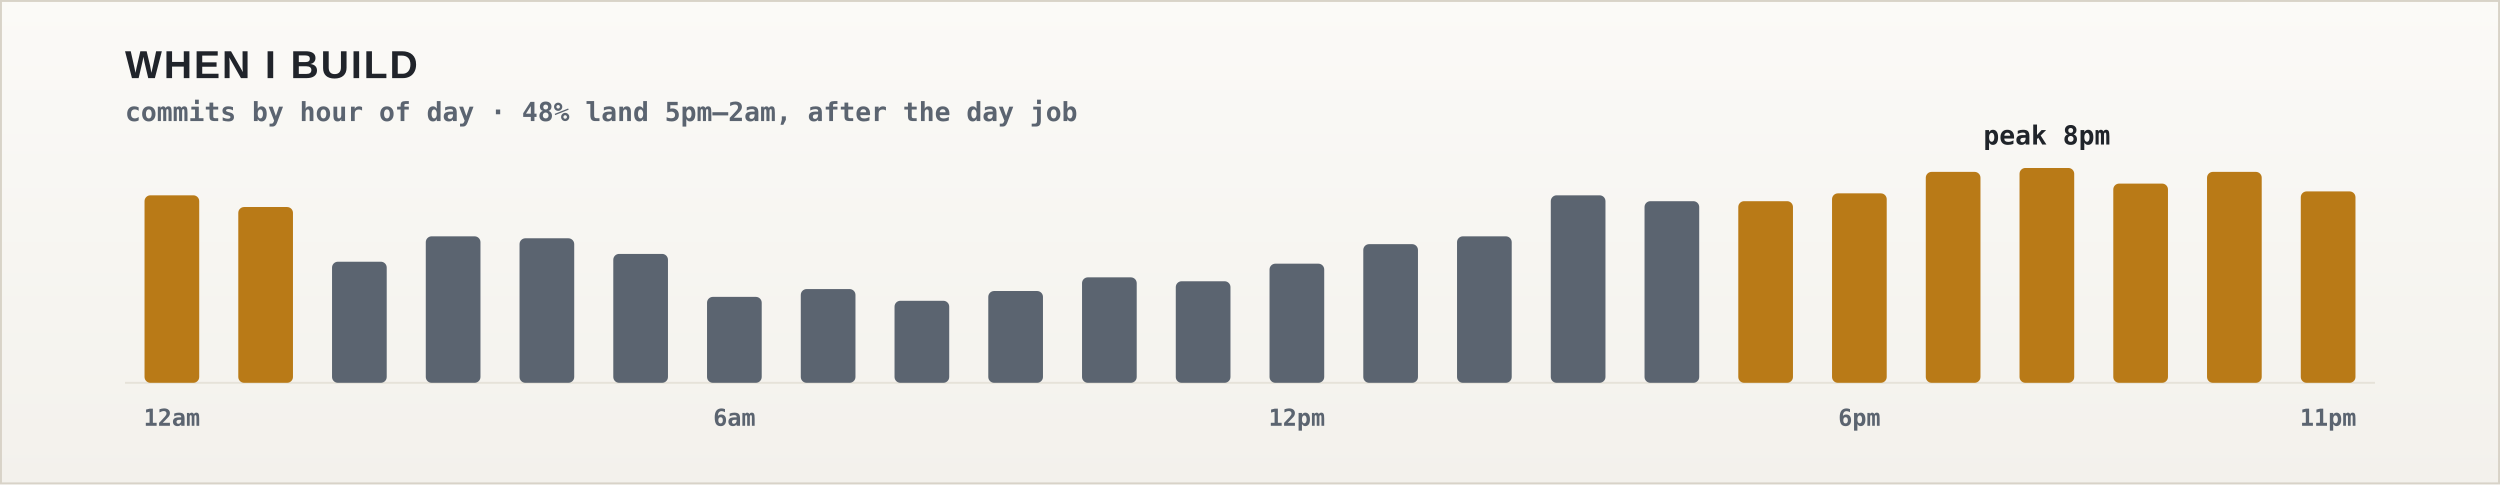
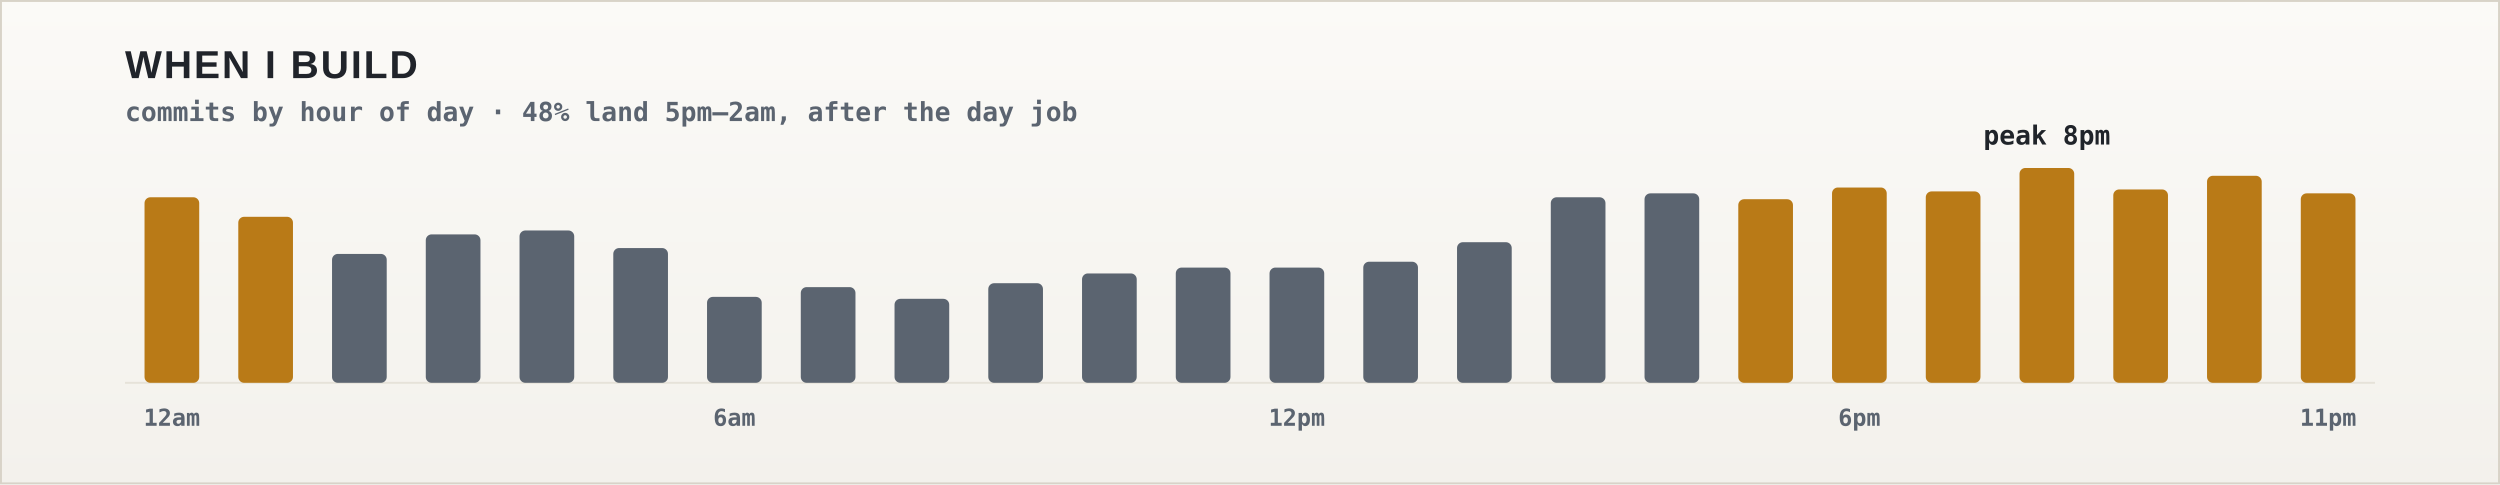
<svg xmlns="http://www.w3.org/2000/svg" width="1280" height="248" viewBox="0 0 1280 248" role="img" aria-label="Commits by hour of day: 48 percent land between 5pm and 2am, peaking at 20:00">
  <defs>
    <linearGradient id="g" x1="0" y1="0" x2="0" y2="1">
      <stop offset="0" stop-color="#fbfaf7" />
      <stop offset="1" stop-color="#f3f1ec" />
    </linearGradient>
  </defs>
  <rect width="1280" height="248" fill="url(#g)" />
  <rect x="0.5" y="0.5" width="1279" height="247" fill="none" stroke="#d8d3c8" />
  <text x="64" y="40" font-family="Avenir Next, Helvetica Neue, Arial, sans-serif" font-size="20" font-weight="700" letter-spacing="1" fill="#20242a">WHEN I BUILD</text>
  <text x="64" y="62" font-family="SF Mono, Menlo, Consolas, monospace" font-size="13.5" font-weight="600" fill="#5b6470">commits by hour of day · 48% land 5pm–2am, after the day job</text>
  <line x1="64" y1="196" x2="1216" y2="196" stroke="#e6e2d9" />
-   <rect x="74" y="100" width="28" height="96" rx="3" fill="#b97a17" />
-   <rect x="122" y="106" width="28" height="90" rx="3" fill="#b97a17" />
-   <rect x="170" y="134" width="28" height="62" rx="3" fill="#5b6470" />
-   <rect x="218" y="121" width="28" height="75" rx="3" fill="#5b6470" />
-   <rect x="266" y="122" width="28" height="74" rx="3" fill="#5b6470" />
-   <rect x="314" y="130" width="28" height="66" rx="3" fill="#5b6470" />
+   <rect x="74" y="101" width="28" height="95" rx="3" fill="#b97a17" />
+   <rect x="122" y="111" width="28" height="85" rx="3" fill="#b97a17" />
+   <rect x="170" y="130" width="28" height="66" rx="3" fill="#5b6470" />
+   <rect x="218" y="120" width="28" height="76" rx="3" fill="#5b6470" />
+   <rect x="266" y="118" width="28" height="78" rx="3" fill="#5b6470" />
+   <rect x="314" y="127" width="28" height="69" rx="3" fill="#5b6470" />
  <rect x="362" y="152" width="28" height="44" rx="3" fill="#5b6470" />
-   <rect x="410" y="148" width="28" height="48" rx="3" fill="#5b6470" />
-   <rect x="458" y="154" width="28" height="42" rx="3" fill="#5b6470" />
-   <rect x="506" y="149" width="28" height="47" rx="3" fill="#5b6470" />
-   <rect x="554" y="142" width="28" height="54" rx="3" fill="#5b6470" />
-   <rect x="602" y="144" width="28" height="52" rx="3" fill="#5b6470" />
-   <rect x="650" y="135" width="28" height="61" rx="3" fill="#5b6470" />
-   <rect x="698" y="125" width="28" height="71" rx="3" fill="#5b6470" />
-   <rect x="746" y="121" width="28" height="75" rx="3" fill="#5b6470" />
-   <rect x="794" y="100" width="28" height="96" rx="3" fill="#5b6470" />
-   <rect x="842" y="103" width="28" height="93" rx="3" fill="#5b6470" />
-   <rect x="890" y="103" width="28" height="93" rx="3" fill="#b97a17" />
-   <rect x="938" y="99" width="28" height="97" rx="3" fill="#b97a17" />
-   <rect x="986" y="88" width="28" height="108" rx="3" fill="#b97a17" />
+   <rect x="410" y="147" width="28" height="49" rx="3" fill="#5b6470" />
+   <rect x="458" y="153" width="28" height="43" rx="3" fill="#5b6470" />
+   <rect x="506" y="145" width="28" height="51" rx="3" fill="#5b6470" />
+   <rect x="554" y="140" width="28" height="56" rx="3" fill="#5b6470" />
+   <rect x="602" y="137" width="28" height="59" rx="3" fill="#5b6470" />
+   <rect x="650" y="137" width="28" height="59" rx="3" fill="#5b6470" />
+   <rect x="698" y="134" width="28" height="62" rx="3" fill="#5b6470" />
+   <rect x="746" y="124" width="28" height="72" rx="3" fill="#5b6470" />
+   <rect x="794" y="101" width="28" height="95" rx="3" fill="#5b6470" />
+   <rect x="842" y="99" width="28" height="97" rx="3" fill="#5b6470" />
+   <rect x="890" y="102" width="28" height="94" rx="3" fill="#b97a17" />
+   <rect x="938" y="96" width="28" height="100" rx="3" fill="#b97a17" />
+   <rect x="986" y="98" width="28" height="98" rx="3" fill="#b97a17" />
  <rect x="1034" y="86" width="28" height="110" rx="3" fill="#b97a17" />
-   <rect x="1082" y="94" width="28" height="102" rx="3" fill="#b97a17" />
-   <rect x="1130" y="88" width="28" height="108" rx="3" fill="#b97a17" />
-   <rect x="1178" y="98" width="28" height="98" rx="3" fill="#b97a17" />
+   <rect x="1082" y="97" width="28" height="99" rx="3" fill="#b97a17" />
+   <rect x="1130" y="90" width="28" height="106" rx="3" fill="#b97a17" />
+   <rect x="1178" y="99" width="28" height="97" rx="3" fill="#b97a17" />
  <text x="88" y="218" font-family="SF Mono, Menlo, Consolas, monospace" font-size="12" font-weight="600" fill="#5b6470" text-anchor="middle">12am</text>
  <text x="376" y="218" font-family="SF Mono, Menlo, Consolas, monospace" font-size="12" font-weight="600" fill="#5b6470" text-anchor="middle">6am</text>
  <text x="664" y="218" font-family="SF Mono, Menlo, Consolas, monospace" font-size="12" font-weight="600" fill="#5b6470" text-anchor="middle">12pm</text>
  <text x="952" y="218" font-family="SF Mono, Menlo, Consolas, monospace" font-size="12" font-weight="600" fill="#5b6470" text-anchor="middle">6pm</text>
  <text x="1192" y="218" font-family="SF Mono, Menlo, Consolas, monospace" font-size="12" font-weight="600" fill="#5b6470" text-anchor="middle">11pm</text>
  <text x="1048" y="74" font-family="SF Mono, Menlo, Consolas, monospace" font-size="13.5" font-weight="700" fill="#20242a" text-anchor="middle">peak 8pm</text>
</svg>
